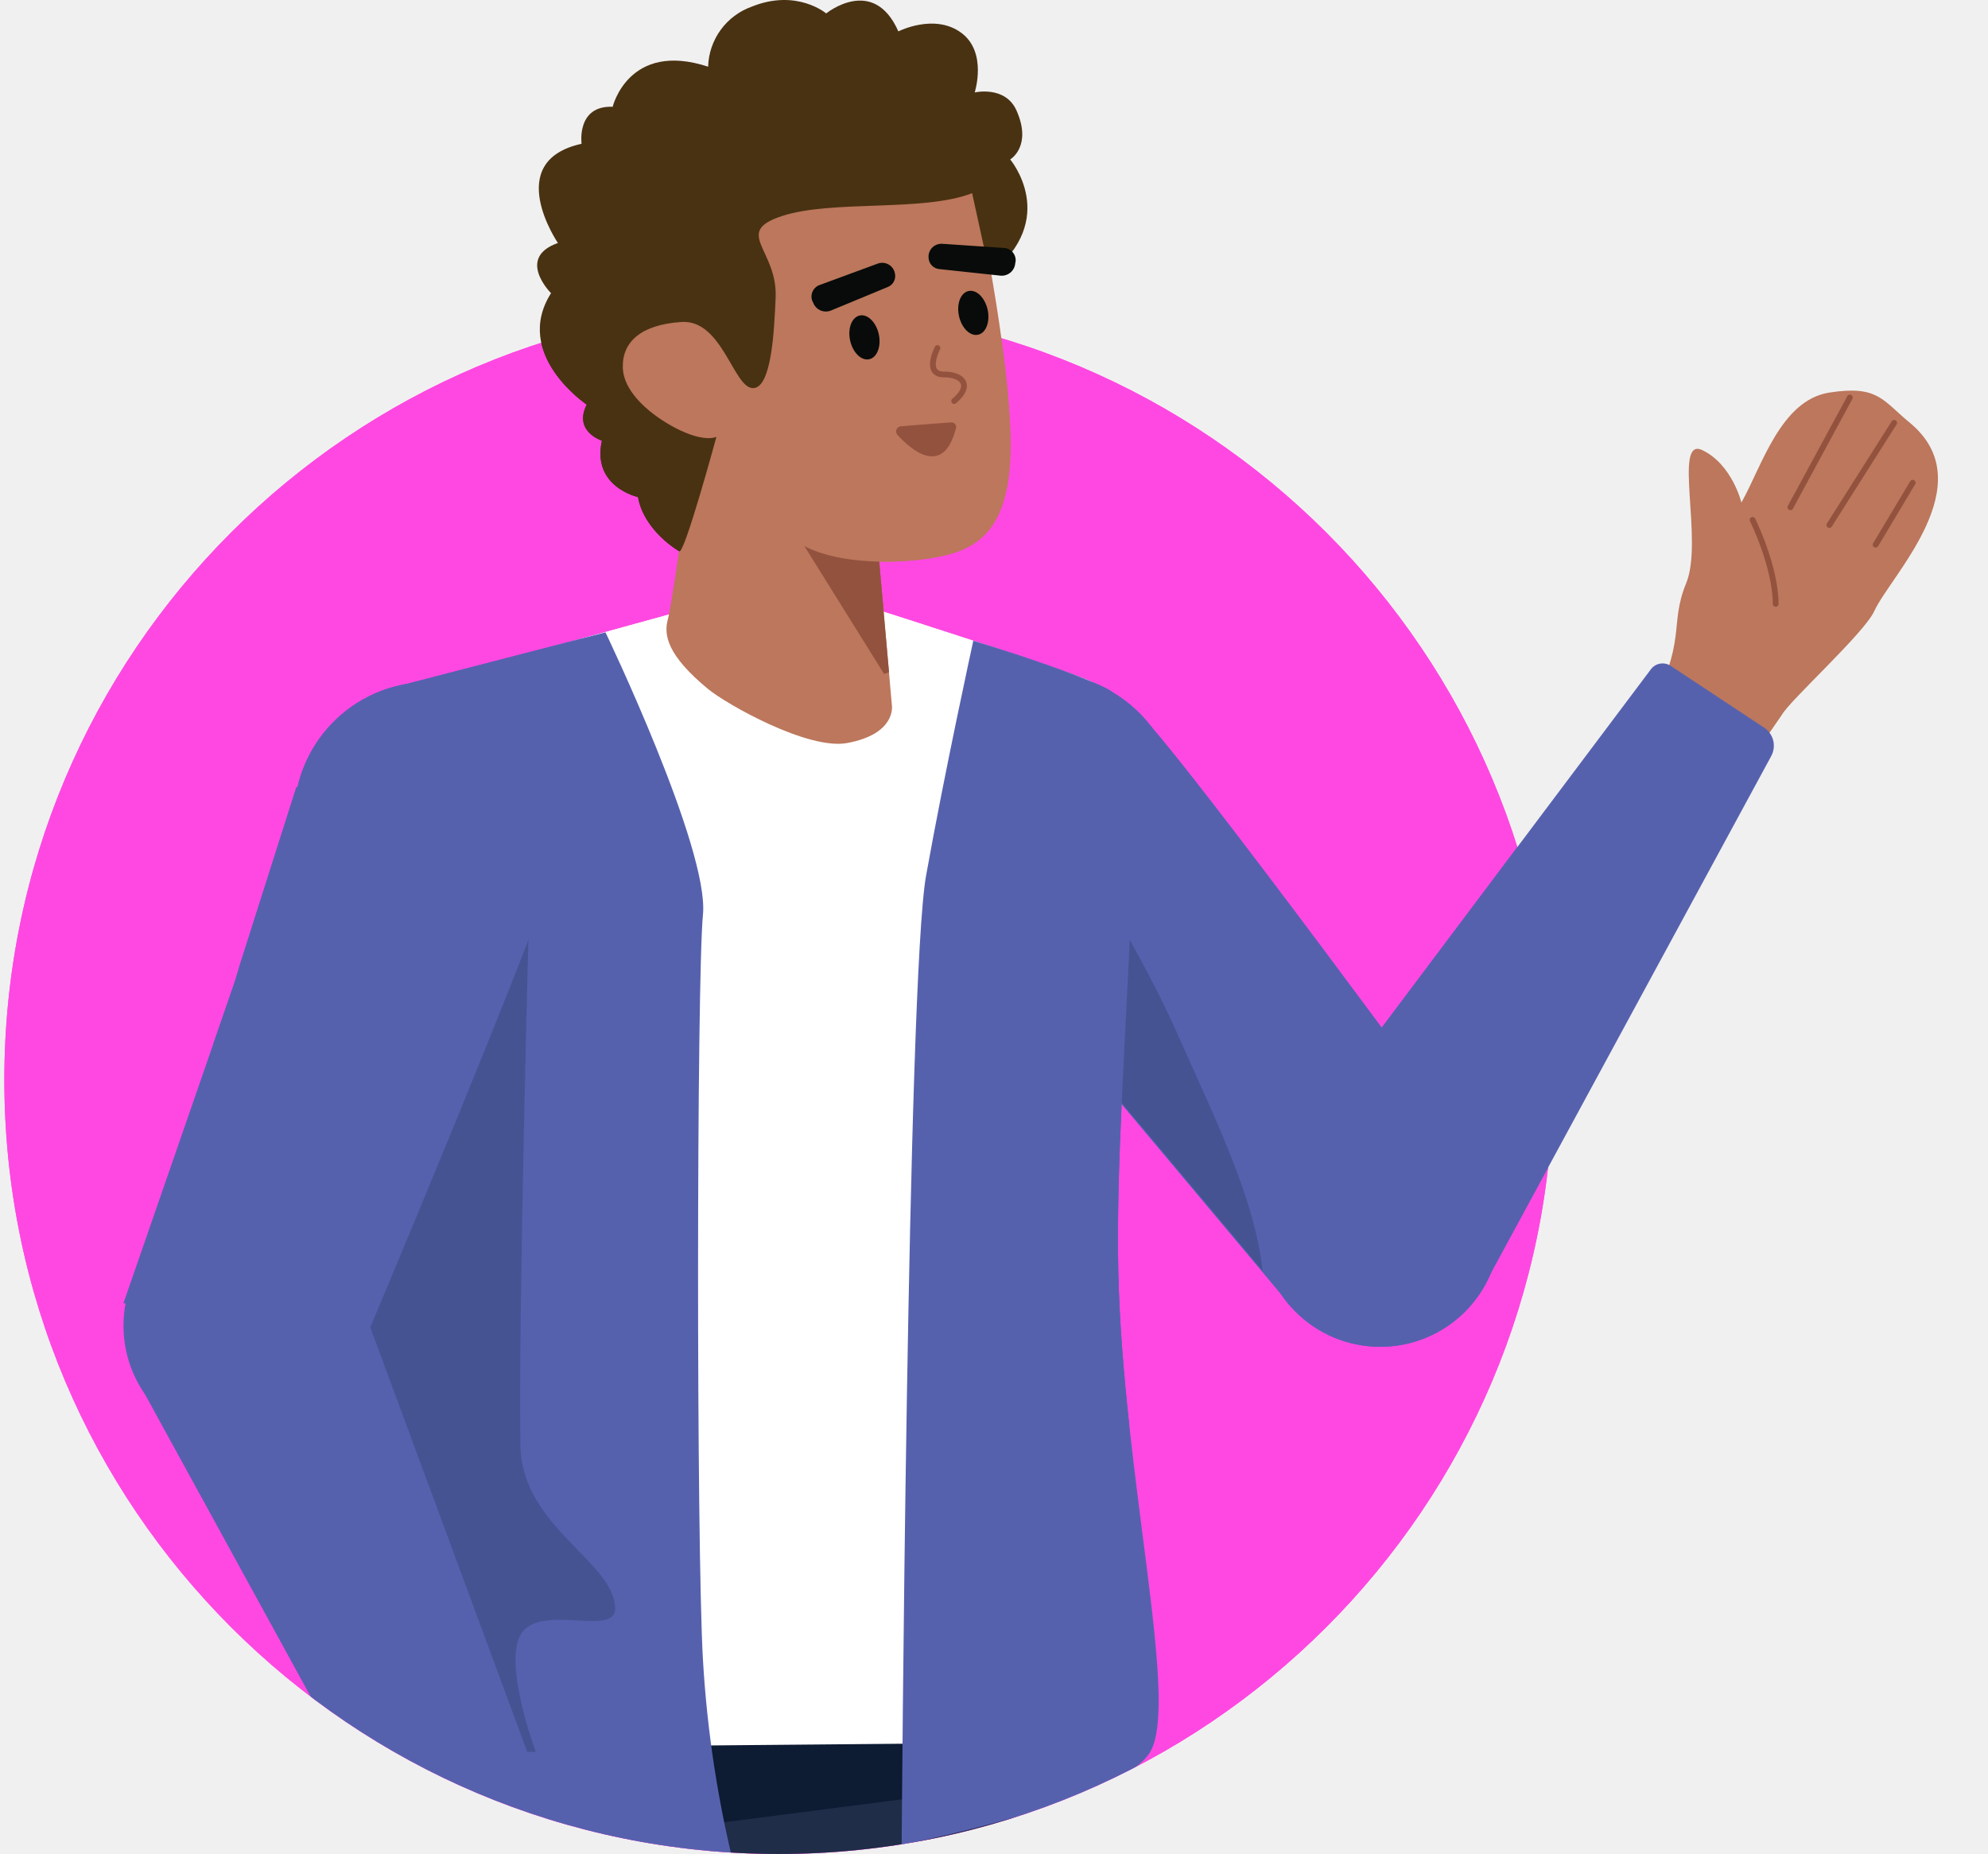
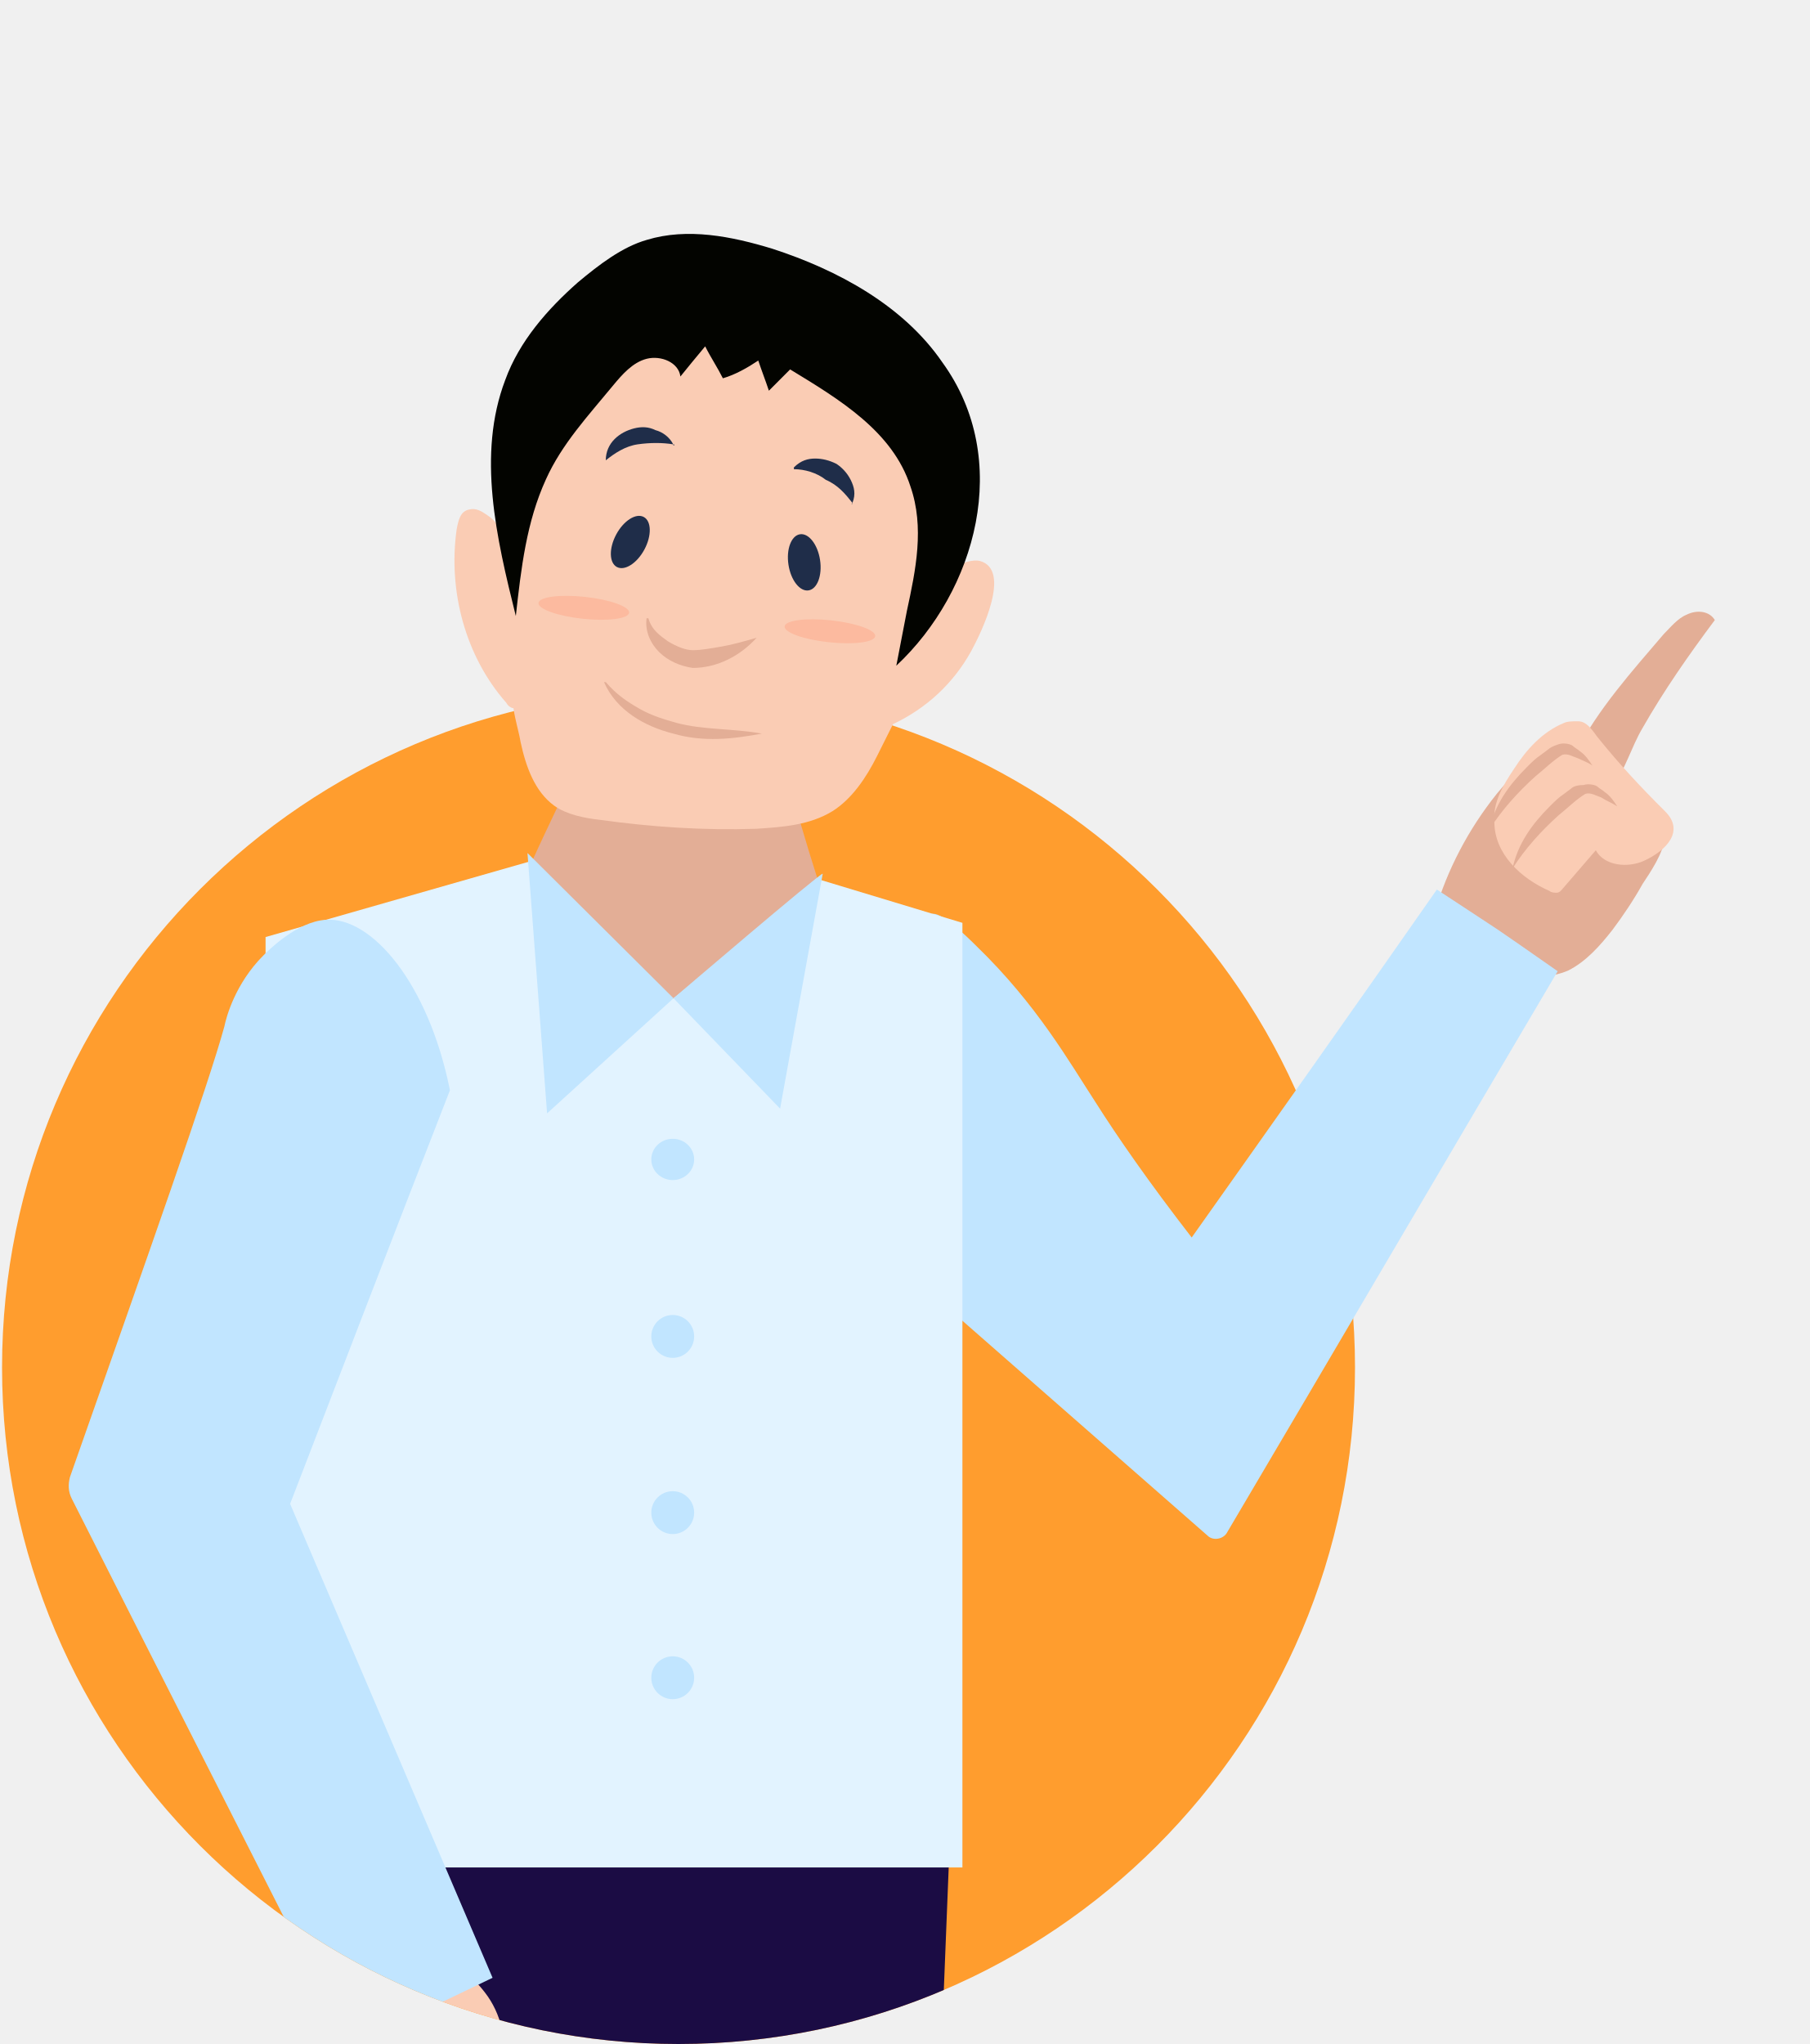
- <svg xmlns="http://www.w3.org/2000/svg" width="372" height="347" viewBox="0 0 372 347" fill="none">
-   <circle cx="145.707" cy="202.108" r="144.892" fill="#FF48E2" />
-   <circle cx="145.707" cy="202.108" r="144.892" fill="#FF48E2" />
-   <mask id="mask0_29_30840" style="mask-type:alpha" maskUnits="userSpaceOnUse" x="39" y="0" width="333" height="267">
-     <rect x="39.887" width="332.113" height="266.993" fill="#C4C4C4" />
+ <svg xmlns="http://www.w3.org/2000/svg" width="503" height="568" viewBox="0 0 503 568" fill="none">
+   <circle r="188" transform="matrix(-1 0 0 1 188.571 380)" fill="#FF9D2E" />
+   <mask id="mask0_529_521" style="mask-type:alpha" maskUnits="userSpaceOnUse" x="0" y="0" width="503" height="568">
+     <path d="M0.571 380C0.571 483.83 84.741 568 188.571 568C241.463 568 289.254 546.157 323.415 511C356.313 477.143 480.071 431.937 480.071 381C584.571 125.5 303.9 0 200.071 0C96.241 0 0.571 276.17 0.571 380Z" fill="#FF9D2E" />
  </mask>
-   <g mask="url(#mask0_29_30840)">
-     <path d="M185.04 156.109C181.161 136.96 190.282 137.453 193.318 134.409C193.318 134.409 204.705 125.018 213.384 133.772C222.569 143.031 275.22 214.961 275.22 214.961L242.276 245.26L236.083 237.871L220.043 218.741L202.886 198.293L200.754 195.966L177.61 169.751C177.61 169.751 187.233 166.189 185.04 156.109Z" fill="#5661AE" />
-     <path d="M171.261 159.371C166.819 146.113 173.968 131.764 187.227 127.323C200.485 122.883 214.834 130.031 219.275 143.289C223.715 156.549 216.567 170.897 203.309 175.337C190.049 179.779 175.701 172.63 171.261 159.371Z" fill="#5661AE" />
-     <path d="M201.058 195.864C200.394 191.861 199.065 183.857 197.636 176.563L190.034 141.254C190.034 141.254 210.449 171.425 219.853 192.442C226.818 208.19 234.898 224.242 236.235 237.82L220.195 218.689L203.038 198.242L201.058 195.864Z" fill="#465393" />
-     <path d="M308.126 133.98C315.954 119.702 312.192 117.278 315.523 109.154C318.803 101.228 312.977 81.576 318.554 84.255C324.131 86.935 325.857 94.056 325.857 94.056C329.671 87.31 333.184 74.895 342.313 73.475C351.445 72.054 352.253 74.927 357.428 79.175C371.196 90.63 353.64 107.846 350.709 114.402C348.823 118.511 334.972 131.039 333.436 133.778L326.464 143.891L308.126 133.98Z" fill="#BC775C" />
-     <path d="M335.025 94.941L346.15 74.399" stroke="#93523E" stroke-width="1.078" stroke-linecap="round" />
-     <path d="M342.313 98.267L354.439 79.137" stroke="#93523E" stroke-width="1.078" stroke-linecap="round" />
-     <path d="M350.975 101.945L357.905 90.359" stroke="#93523E" stroke-width="1.078" stroke-linecap="round" />
-     <path d="M332.275 113.024C332.217 105.911 327.948 97.305 327.948 97.305" stroke="#93523E" stroke-width="1.078" stroke-linecap="round" />
-     <path d="M241.995 214.389L308.986 125.176C309.413 124.652 310.019 124.304 310.687 124.201C311.356 124.096 312.038 124.244 312.604 124.613L330.145 136.215C330.98 136.779 331.573 137.633 331.812 138.611C332.051 139.589 331.918 140.622 331.438 141.507L277.566 240.858L241.995 214.389Z" fill="#5661AE" />
-     <path d="M258.274 252.07C245.884 252.07 235.84 242.026 235.84 229.636C235.84 217.246 245.884 207.203 258.274 207.203C270.664 207.203 280.707 217.246 280.707 229.636C280.707 242.026 270.664 252.07 258.274 252.07Z" fill="#5661AE" />
-     <path d="M164.538 114.243C164.538 114.243 197.247 124.646 203.7 127.346C210.154 130.045 210.584 140.844 211.013 148.492C211.315 153.851 205.266 241.849 204.869 292.814C204.784 303.702 206.814 310.61 208.118 316.662C209.422 322.713 208.118 326.007 208.118 326.007L67.969 327.261C67.969 327.261 72.171 150.184 73.031 143.886C73.892 137.587 67.131 132.163 74.46 128.992L127.976 114.243H164.538Z" fill="white" />
-     <path d="M182.127 119.922C182.127 119.922 176.787 144.348 173.288 163.897C169.789 183.446 168.724 345.279 168.724 345.279C168.724 345.279 209.677 337.318 215.224 327.91C220.771 318.501 210.086 276.229 209.255 237.82C208.423 199.412 216.508 139.805 208.02 129.465C208.02 129.465 205.842 127.308 182.127 119.922Z" fill="#5661AE" />
-     <path d="M113.299 118.352C113.299 118.352 132.73 158.837 131.541 171.176C130.353 183.515 130.285 288.744 131.541 310.714C132.322 324.079 134.358 337.341 137.623 350.324C137.623 350.324 84.615 354.078 64.131 347.666C64.131 347.666 54.407 286.449 60.789 264.58C67.172 242.71 72.048 129.051 72.048 129.051L113.299 118.352Z" fill="#5661AE" />
-     <path d="M98.96 172.757C98.96 172.757 96.97 246.128 97.383 270.585C97.641 285.824 115.066 292.279 115.118 301.103C115.148 306.323 101.359 300.211 97.641 305.609C93.924 311.005 100.279 327.91 100.279 327.91L67.971 327.261L55.031 264.467L82.296 168.981L98.96 172.757Z" fill="#465393" />
-     <path d="M163.868 97.889L166.901 132.083C166.901 132.083 167.711 137.394 158.486 139.074C151.161 140.408 135.94 131.801 132.505 128.966C124.868 122.664 124.162 118.85 124.969 115.93C126.125 111.745 129.904 82.258 129.904 82.258L163.868 97.889Z" fill="#BC775C" />
-     <path d="M165.859 125.872L163.99 104.797L147.71 96.755L165.859 125.872Z" fill="#93523E" stroke="#93523E" />
-     <path d="M181.966 33.172C181.966 33.172 188.203 61.108 189.034 80.134C189.871 99.33 183.011 102.985 174.507 104.419C167.8 105.549 157.366 105.631 150.805 102.355C138.841 96.38 119.2 81.881 116.629 79.067C112.648 74.712 112.922 55.285 128.123 50.481C139.18 46.986 167.372 17.318 181.966 33.172Z" fill="#BC775C" />
-     <path d="M181.906 36.151C172.836 39.706 155.765 37.37 146.389 40.413C137.025 43.466 145.545 46.687 145.137 55.733C144.874 61.592 144.429 72.789 140.833 72.64C137.237 72.493 135.119 59.776 127.536 60.261C119.956 60.755 116.38 63.993 116.546 68.843C116.71 73.683 122.159 77.901 126.457 80.14C131.837 82.927 134.058 81.759 134.058 81.759C134.058 81.759 128.003 104.054 127.088 103.171C127.088 103.171 120.556 99.486 119.378 93.031C119.378 93.031 110.71 91.153 112.63 82.484C112.63 82.484 107.231 80.752 109.792 75.733C109.792 75.733 95.841 66.351 103.112 54.871C103.112 54.871 96.492 48.27 104.399 45.479C104.399 45.479 93.928 30.177 108.824 26.914C108.824 26.914 107.826 19.711 114.644 19.985C114.644 19.985 117.625 7.596 132.507 12.483C132.577 10.002 133.397 7.6 134.856 5.593C136.316 3.587 138.348 2.067 140.687 1.236C149.115 -2.157 154.601 2.513 154.601 2.513C154.601 2.513 163.446 -4.702 168.103 5.876C168.103 5.876 174.793 2.456 179.808 6.09C184.831 9.712 182.39 17.304 182.39 17.304C182.39 17.304 188.13 15.959 190.225 20.713C193.183 27.403 189.029 29.841 189.029 29.841C189.029 29.841 198.374 40.889 185.232 51.354L181.906 36.151Z" fill="#493212" />
-     <path d="M159.079 63.73C158.585 61.471 159.386 59.377 160.866 59.053C162.346 58.73 163.946 60.3 164.44 62.559C164.933 64.818 164.133 66.912 162.653 67.235C161.173 67.559 159.573 65.989 159.079 63.73Z" fill="#080B09" />
-     <path d="M179.447 59.143C178.953 56.884 179.754 54.791 181.234 54.467C182.714 54.144 184.314 55.713 184.808 57.973C185.301 60.232 184.501 62.326 183.021 62.649C181.541 62.972 179.94 61.403 179.447 59.143Z" fill="#080B09" />
-     <path d="M175.419 65.142C175.419 65.142 172.891 70.014 176.545 70.088C180.037 70.039 182.071 72.088 178.549 75.057" stroke="#93523E" stroke-width="1.078" stroke-linecap="round" />
-     <path d="M178.009 79.562L177.993 79.564L177.978 79.565C175.812 79.721 171.486 80.032 168.611 80.287H168.606C168.522 80.293 168.442 80.323 168.373 80.372C168.305 80.421 168.251 80.488 168.218 80.566C168.185 80.643 168.174 80.728 168.186 80.811C168.197 80.891 168.23 80.968 168.28 81.031C168.913 81.728 169.745 82.556 170.67 83.27C171.605 83.993 172.604 84.573 173.563 84.805C174.503 85.03 175.389 84.92 176.183 84.284C177 83.628 177.781 82.364 178.365 80.141L178.374 80.103L178.39 80.067C178.416 80.008 178.426 79.944 178.419 79.879C178.411 79.815 178.387 79.754 178.348 79.702C178.31 79.65 178.258 79.611 178.198 79.586C178.139 79.561 178.073 79.553 178.009 79.562Z" fill="#93523E" stroke="#93523E" />
-     <path d="M151.982 56.285L152.184 56.695C152.428 57.317 152.908 57.818 153.519 58.088C154.129 58.358 154.823 58.375 155.446 58.136L166.06 53.743C166.582 53.552 167.014 53.171 167.269 52.676C167.524 52.182 167.584 51.609 167.437 51.073C167.362 50.74 167.219 50.426 167.013 50.154C166.809 49.88 166.549 49.654 166.25 49.489C165.952 49.324 165.622 49.223 165.282 49.196C164.942 49.168 164.6 49.212 164.278 49.326L153.462 53.31C153.167 53.403 152.892 53.556 152.657 53.757C152.421 53.959 152.229 54.206 152.09 54.484C151.952 54.761 151.871 55.064 151.853 55.374C151.834 55.684 151.878 55.993 151.982 56.285Z" fill="#080B09" />
-     <path d="M187.792 46.404L176.292 45.629C175.951 45.61 175.611 45.664 175.293 45.787C174.974 45.91 174.685 46.099 174.445 46.341C174.205 46.583 174.019 46.874 173.9 47.194C173.781 47.514 173.731 47.855 173.754 48.196C173.764 48.751 173.982 49.284 174.366 49.686C174.75 50.089 175.272 50.332 175.827 50.369L187.248 51.594C187.914 51.647 188.575 51.436 189.085 51.005C189.595 50.574 189.914 49.958 189.972 49.293L190.052 48.843C190.068 48.533 190.023 48.223 189.918 47.932C189.813 47.639 189.65 47.372 189.439 47.144C189.228 46.916 188.974 46.734 188.691 46.607C188.408 46.48 188.103 46.411 187.792 46.404Z" fill="#080B09" />
-     <path d="M70.994 146.645C85.429 133.48 89.692 141.559 93.864 142.599C93.864 142.599 107.771 147.544 104.72 159.487C101.494 172.124 66.836 254.251 66.836 254.251L23.102 243.898L27.073 232.445L35.245 208.855L43.972 183.63L44.874 180.605L55.473 147.28C55.473 147.28 63.472 153.706 70.994 146.645Z" fill="#5661AE" />
-     <path d="M63.884 172.199C53.263 163.106 52.023 147.123 61.116 136.502C70.209 125.879 86.192 124.64 96.814 133.734C107.436 142.827 108.675 158.81 99.581 169.431C90.489 180.053 74.506 181.292 63.884 172.199Z" fill="#5661AE" />
-     <path d="M67.172 242.71L105.849 347.356C106.058 347.999 106.022 348.696 105.748 349.314C105.473 349.932 104.98 350.426 104.362 350.701L85.106 359.158C84.18 359.552 83.14 359.588 82.189 359.259C81.237 358.93 80.442 358.259 79.957 357.375L25.651 258.262L67.172 242.71Z" fill="#5661AE" />
-     <path d="M45.537 270.562C33.147 270.562 23.104 260.518 23.104 248.128C23.104 235.738 33.147 225.695 45.537 225.695C57.927 225.695 67.971 235.738 67.971 248.128C67.971 260.518 57.927 270.562 45.537 270.562Z" fill="#5661AE" />
-   </g>
-   <mask id="mask1_29_30840" style="mask-type:alpha" maskUnits="userSpaceOnUse" x="0" y="57" width="291" height="290">
-     <circle cx="145.707" cy="202.108" r="144.892" fill="#FF48E2" />
-   </mask>
-   <g mask="url(#mask1_29_30840)">
-     <path d="M206.185 320.544L229.419 505.819H164.459L108.028 321.473L206.185 320.544Z" fill="#1F2D49" />
-     <path d="M68.621 321.473C69.154 330.869 69.154 340.287 68.621 349.682C66.46 380.053 73.366 468.742 73.31 480.411C73.255 492.082 80.942 656.453 80.942 656.453H127.646C127.646 656.453 139.584 515.191 139.86 499.024C140.135 482.858 142.914 322.137 142.914 322.137L68.621 321.473Z" fill="#1F2D49" />
-     <path d="M207.593 331.762L68.62 349.682V321.473L206.873 326.019L207.593 331.762Z" fill="#0D1B33" />
-     <path d="M100.268 341.939C100.268 341.939 106.507 353.735 108.029 355.089C109.55 356.442 134.639 359.537 139.498 361.277C144.357 363.017 146.678 365.648 146.678 368.007H87.699C87.699 368.007 86.173 366.584 85.074 362.051C83.974 357.516 82.051 355.593 82.051 355.593L100.268 341.939Z" fill="#BC775C" />
-     <path d="M185.04 156.109C181.161 136.96 190.282 137.453 193.318 134.409C193.318 134.409 204.705 125.018 213.384 133.772C222.569 143.031 275.22 214.961 275.22 214.961L242.276 245.26L236.083 237.871L220.043 218.741L202.886 198.293L200.754 195.966L177.61 169.751C177.61 169.751 187.233 166.189 185.04 156.109Z" fill="#5661AE" />
-     <path d="M171.261 159.371C166.819 146.113 173.968 131.764 187.227 127.323C200.485 122.883 214.834 130.031 219.275 143.289C223.715 156.549 216.567 170.897 203.309 175.337C190.049 179.779 175.701 172.63 171.261 159.371Z" fill="#5661AE" />
-     <path d="M201.058 195.864C200.394 191.861 199.065 183.857 197.636 176.563L190.034 141.254C190.034 141.254 210.449 171.425 219.853 192.442C226.818 208.19 234.898 224.242 236.235 237.82L220.195 218.689L203.038 198.242L201.058 195.864Z" fill="#465393" />
-     <path d="M241.995 214.389L308.986 125.176C309.413 124.652 310.019 124.304 310.687 124.201C311.356 124.096 312.038 124.244 312.604 124.613L330.145 136.215C330.98 136.779 331.573 137.633 331.812 138.611C332.051 139.589 331.918 140.622 331.438 141.507L277.566 240.858L241.995 214.389Z" fill="#5661AE" />
-     <path d="M258.274 252.07C245.884 252.07 235.84 242.026 235.84 229.636C235.84 217.246 245.884 207.203 258.274 207.203C270.664 207.203 280.707 217.246 280.707 229.636C280.707 242.026 270.664 252.07 258.274 252.07Z" fill="#5661AE" />
-     <path d="M164.538 114.243C164.538 114.243 197.247 124.646 203.7 127.346C210.154 130.045 210.584 140.844 211.013 148.492C211.315 153.851 205.266 241.849 204.869 292.814C204.784 303.702 206.814 310.61 208.118 316.662C209.422 322.713 208.118 326.007 208.118 326.007L67.969 327.261C67.969 327.261 72.171 150.184 73.031 143.886C73.892 137.587 67.131 132.163 74.46 128.992L127.976 114.243H164.538Z" fill="white" />
-     <path d="M182.127 119.922C182.127 119.922 176.787 144.348 173.288 163.897C169.789 183.446 168.724 345.279 168.724 345.279C168.724 345.279 209.677 337.318 215.224 327.91C220.771 318.501 210.086 276.229 209.255 237.82C208.423 199.412 216.508 139.805 208.02 129.465C208.02 129.465 205.842 127.308 182.127 119.922Z" fill="#5661AE" />
-     <path d="M113.299 118.352C113.299 118.352 132.73 158.837 131.541 171.176C130.353 183.515 130.285 288.744 131.541 310.714C132.322 324.079 134.358 337.341 137.623 350.324C137.623 350.324 84.615 354.078 64.131 347.666C64.131 347.666 54.407 286.449 60.789 264.58C67.172 242.71 72.048 129.051 72.048 129.051L113.299 118.352Z" fill="#5661AE" />
-     <path d="M98.96 172.757C98.96 172.757 96.97 246.128 97.383 270.585C97.641 285.824 115.066 292.279 115.118 301.103C115.148 306.323 101.359 300.211 97.641 305.609C93.924 311.005 100.279 327.91 100.279 327.91L67.971 327.261L55.031 264.467L82.296 168.981L98.96 172.757Z" fill="#465393" />
-     <path d="M163.868 97.889L166.901 132.083C166.901 132.083 167.711 137.394 158.486 139.074C151.161 140.408 135.94 131.801 132.505 128.966C124.868 122.664 124.162 118.85 124.969 115.93C126.125 111.745 129.904 82.258 129.904 82.258L163.868 97.889Z" fill="#BC775C" />
-     <path d="M165.859 125.872L163.99 104.797L147.71 96.755L165.859 125.872Z" fill="#93523E" stroke="#93523E" />
-     <path d="M181.966 33.172C181.966 33.172 188.203 61.108 189.034 80.134C189.871 99.33 183.011 102.985 174.507 104.419C167.8 105.549 157.366 105.631 150.805 102.355C138.841 96.38 119.2 81.881 116.629 79.067C112.648 74.712 112.922 55.285 128.123 50.481C139.18 46.986 167.372 17.318 181.966 33.172Z" fill="#BC775C" />
-     <path d="M181.906 36.151C172.836 39.706 155.765 37.37 146.389 40.413C137.025 43.466 145.545 46.687 145.137 55.733C144.874 61.592 144.429 72.789 140.833 72.64C137.237 72.493 135.119 59.776 127.536 60.261C119.956 60.755 116.38 63.993 116.546 68.843C116.71 73.683 122.159 77.901 126.457 80.14C131.837 82.927 134.058 81.759 134.058 81.759C134.058 81.759 128.003 104.054 127.088 103.171C127.088 103.171 120.556 99.486 119.378 93.031C119.378 93.031 110.71 91.153 112.63 82.484C112.63 82.484 107.231 80.752 109.792 75.733C109.792 75.733 95.841 66.351 103.112 54.871C103.112 54.871 96.492 48.27 104.399 45.479C104.399 45.479 93.928 30.177 108.824 26.914C108.824 26.914 107.826 19.711 114.644 19.985C114.644 19.985 117.625 7.596 132.507 12.483C132.577 10.002 133.397 7.6 134.856 5.593C136.316 3.587 138.348 2.067 140.687 1.236C149.115 -2.157 154.601 2.513 154.601 2.513C154.601 2.513 163.446 -4.702 168.103 5.876C168.103 5.876 174.793 2.456 179.808 6.09C184.831 9.712 182.39 17.304 182.39 17.304C182.39 17.304 188.13 15.959 190.225 20.713C193.183 27.403 189.029 29.841 189.029 29.841C189.029 29.841 198.374 40.889 185.232 51.354L181.906 36.151Z" fill="#493212" />
-     <path d="M159.079 63.73C158.585 61.471 159.386 59.377 160.866 59.053C162.346 58.73 163.946 60.3 164.44 62.559C164.933 64.818 164.133 66.912 162.653 67.235C161.173 67.559 159.573 65.989 159.079 63.73Z" fill="#080B09" />
-     <path d="M179.447 59.143C178.953 56.884 179.754 54.791 181.234 54.467C182.714 54.144 184.314 55.713 184.808 57.973C185.301 60.232 184.501 62.326 183.021 62.649C181.541 62.972 179.94 61.403 179.447 59.143Z" fill="#080B09" />
-     <path d="M175.419 65.142C175.419 65.142 172.891 70.014 176.545 70.088C180.037 70.039 182.071 72.088 178.549 75.057" stroke="#93523E" stroke-width="1.078" stroke-linecap="round" />
-     <path d="M178.009 79.562L177.993 79.564L177.978 79.565C175.812 79.721 171.486 80.032 168.611 80.287H168.606C168.522 80.293 168.442 80.323 168.373 80.372C168.305 80.421 168.251 80.488 168.218 80.566C168.185 80.643 168.174 80.728 168.186 80.811C168.197 80.891 168.23 80.968 168.28 81.031C168.913 81.728 169.745 82.556 170.67 83.27C171.605 83.993 172.604 84.573 173.563 84.805C174.503 85.03 175.389 84.92 176.183 84.284C177 83.628 177.781 82.364 178.365 80.141L178.374 80.103L178.39 80.067C178.416 80.008 178.426 79.944 178.419 79.879C178.411 79.815 178.387 79.754 178.348 79.702C178.31 79.65 178.258 79.611 178.198 79.586C178.139 79.561 178.073 79.553 178.009 79.562Z" fill="#93523E" stroke="#93523E" />
-     <path d="M151.982 56.285L152.184 56.695C152.428 57.317 152.908 57.818 153.519 58.088C154.129 58.358 154.823 58.375 155.446 58.136L166.06 53.743C166.582 53.552 167.014 53.171 167.269 52.676C167.524 52.182 167.584 51.609 167.437 51.073C167.362 50.74 167.219 50.426 167.013 50.154C166.809 49.88 166.549 49.654 166.25 49.489C165.952 49.324 165.622 49.223 165.282 49.196C164.942 49.168 164.6 49.212 164.278 49.326L153.462 53.31C153.167 53.403 152.892 53.556 152.657 53.757C152.421 53.959 152.229 54.206 152.09 54.484C151.952 54.761 151.871 55.064 151.853 55.374C151.834 55.684 151.878 55.993 151.982 56.285Z" fill="#080B09" />
-     <path d="M70.994 146.645C85.429 133.48 89.692 141.559 93.864 142.599C93.864 142.599 107.771 147.544 104.72 159.487C101.494 172.124 66.836 254.251 66.836 254.251L23.102 243.898L27.073 232.445L35.245 208.855L43.972 183.63L44.874 180.605L55.473 147.28C55.473 147.28 63.472 153.706 70.994 146.645Z" fill="#5661AE" />
-     <path d="M63.884 172.199C53.263 163.106 52.023 147.123 61.116 136.502C70.209 125.879 86.192 124.64 96.814 133.734C107.436 142.827 108.675 158.81 99.581 169.431C90.489 180.053 74.506 181.292 63.884 172.199Z" fill="#5661AE" />
-     <path d="M67.172 242.71L105.849 347.356C106.058 347.999 106.022 348.696 105.748 349.314C105.473 349.932 104.98 350.426 104.362 350.701L85.106 359.158C84.18 359.552 83.14 359.588 82.189 359.259C81.237 358.93 80.442 358.259 79.957 357.375L25.651 258.262L67.172 242.71Z" fill="#5661AE" />
-     <path d="M45.537 270.562C33.147 270.562 23.104 260.518 23.104 248.128C23.104 235.738 33.147 225.695 45.537 225.695C57.927 225.695 67.971 235.738 67.971 248.128C67.971 260.518 57.927 270.562 45.537 270.562Z" fill="#5661AE" />
+   <g mask="url(#mask0_529_521)">
+     <path d="M180.122 489.822L163.363 883.765H104.213L83.511 489.822H180.122Z" fill="#1B0C44" />
+     <path d="M264.821 489.822L249.087 883.765H191.067L170.416 489.822H264.821Z" fill="#1B0C44" />
+     <path d="M476.571 172.301C475.098 169.836 471.663 169.343 468.718 170.822C466.265 171.808 464.301 174.272 462.338 176.244C453.504 186.595 444.18 196.947 437.8 209.269C437.8 210.255 437.309 211.241 437.309 212.227C437.309 213.213 437.8 214.199 438.781 215.184C441.726 218.635 444.67 222.578 448.106 218.635C451.541 214.199 453.504 207.298 456.449 202.369C462.338 192.017 469.209 182.159 476.571 172.301Z" fill="#E3AE96" />
+     <path d="M448.119 258.404C444.663 262.832 440.713 267.26 435.775 269.72C426.394 273.655 415.532 270.212 406.151 266.276C402.695 264.8 399.239 263.324 398.251 259.88C397.758 257.912 398.251 255.452 398.745 253.484C402.201 241.676 408.126 230.361 416.026 220.521C420.47 215.109 425.901 209.697 433.307 209.697C438.738 209.697 443.675 212.649 448.119 216.093C452.562 219.537 462.931 226.917 462.437 233.313C462.437 236.756 458.487 242.66 456.512 245.612C454.044 250.04 451.081 254.468 448.119 258.404Z" fill="#E3AE96" />
+     <path d="M443.981 204.852C442.498 202.888 441.015 200.432 438.543 200.432C437.06 200.432 435.576 200.432 434.588 200.923C428.655 203.379 424.205 208.29 420.744 213.693C417.778 218.114 414.811 223.026 415.305 228.428C415.305 237.27 422.722 244.146 430.632 247.584C431.127 248.075 432.115 248.075 432.61 248.075C433.599 248.075 434.093 247.093 434.588 246.602C437.554 243.164 440.52 239.725 443.487 236.287C445.959 240.708 452.386 241.199 456.836 239.234C463.263 236.287 468.207 230.884 462.769 225.481C455.847 218.605 449.914 212.22 443.981 204.852Z" fill="#FACCB4" />
+     <path d="M449.448 224.069C448.461 222.589 447.475 221.11 445.996 220.124C445.503 219.631 444.516 219.138 444.023 218.645C443.53 218.152 441.557 217.658 440.078 218.152C438.105 218.152 437.119 218.645 436.626 219.138L434.653 220.617C433.174 221.603 432.188 222.589 430.708 224.069C425.777 228.999 421.832 234.423 420.352 241.326C423.804 235.903 428.243 230.972 433.174 226.534C435.64 224.562 438.105 222.096 440.571 220.617C442.051 220.124 443.53 221.11 445.009 221.603C446.489 222.589 447.968 223.082 449.448 224.069C449.448 224.069 448.955 224.069 449.448 224.069Z" fill="#E3AE96" />
+     <path d="M442.544 212.723C441.558 211.244 440.572 209.764 439.092 208.778C438.599 208.285 437.613 207.792 437.12 207.299C436.627 206.806 434.654 206.313 433.175 206.806C431.695 207.299 430.709 207.792 430.216 208.285L428.243 209.764C426.764 210.75 425.778 211.737 424.298 213.216C419.367 218.147 415.422 223.571 413.942 230.474C417.394 225.05 421.832 220.119 426.764 215.681C429.23 213.709 431.695 211.244 434.161 209.764C435.64 209.271 437.12 210.257 438.599 210.75C439.586 211.244 441.065 211.737 442.544 212.723Z" fill="#E3AE96" />
+     <path d="M258.607 254.102C259.595 253.608 262.064 253.608 271.445 262.982C288.232 279.261 297.119 295.047 304.525 306.394C310.45 315.767 319.337 328.593 331.187 343.886C353.899 311.82 376.611 279.754 399.323 247.195C421.047 261.502 411.666 255.088 432.897 269.888C402.285 321.686 371.673 373.978 341.062 425.777C340.074 427.75 337.112 428.243 335.631 426.763C307.487 402.097 279.344 377.431 251.201 352.765C247.251 299.487 247.745 256.568 258.607 254.102Z" fill="#C1E5FF" />
+     <path d="M267.468 256.446L198.971 235.723H160.042L73.805 260.393V518.938H267.468V256.446Z" fill="#E2F3FF" />
+     <path d="M97.343 461.239C104.741 477.018 108.686 493.782 111.645 510.547C113.124 520.409 115.097 530.764 121.014 539.146C125.453 545.063 132.357 549.501 136.302 555.911C140.247 562.321 141.233 570.704 139.754 578.1C138.274 585.496 133.836 592.399 128.905 598.316C124.959 592.399 120.521 586.975 116.576 581.058C109.179 570.21 101.289 559.363 93.891 549.008C83.042 533.722 74.659 516.464 65.782 499.699C55.919 481.948 46.056 465.677 38.659 446.94C37.18 443.981 36.194 440.529 37.18 437.078C38.166 434.612 40.139 433.133 42.111 432.147C47.536 428.695 53.454 425.244 59.865 423.765C65.289 422.778 67.755 424.258 72.193 428.202C83.042 436.585 91.426 448.419 97.343 461.239Z" fill="#FACCB4" />
+     <path d="M137.781 585.496C137.781 582.538 136.795 579.086 135.316 574.648C132.357 568.238 128.412 563.8 125.946 561.828" fill="#E3AE96" />
+     <path d="M90.496 255.611C82.6 256.105 74.703 263.997 73.222 265.477C65.326 273.369 62.858 282.741 62.365 285.208C57.923 301.486 41.636 347.36 19.427 410.499C18.934 412.472 18.934 414.445 19.921 416.418C45.584 467.225 71.248 517.539 96.912 568.346C122.576 556.508 111.225 561.934 136.889 549.602C118.134 505.7 99.38 461.799 80.626 417.898C95.432 379.423 110.238 340.947 125.044 302.966C119.121 273.369 103.328 254.625 90.496 255.611Z" fill="#C1E5FF" />
+     <path d="M217.953 213.143C220.912 223.481 223.871 233.82 227.324 244.65C214.007 255.48 200.691 266.803 186.881 277.634C174.058 264.834 160.741 252.034 147.918 239.235C152.356 229.389 157.289 219.543 161.727 209.697C180.469 210.682 199.211 211.666 217.953 213.143Z" fill="#E3AE96" />
+     <path d="M126.922 147.013C127.415 144.549 127.908 142.084 130.373 141.591C132.344 141.099 133.823 142.084 135.302 143.07C136.78 144.056 137.766 145.041 138.752 146.52C141.217 121.384 151.075 97.728 173.748 81.956C189.521 70.621 203.322 71.114 220.081 79.985C235.361 87.871 261.485 102.656 267.893 119.906C269.864 125.327 269.371 131.734 268.385 137.649C267.4 144.549 265.921 150.956 264.442 157.856C267.4 156.377 270.357 155.391 272.329 155.884C281.201 158.348 272.822 175.598 269.864 181.02C264.935 189.891 257.542 196.791 248.176 201.227C246.698 204.184 245.219 207.141 243.74 210.098C240.783 216.012 236.84 221.926 231.418 225.376C225.01 229.319 217.616 229.812 210.223 230.305C195.436 230.798 181.142 229.812 166.848 227.841C162.411 227.348 157.482 226.362 154.032 223.898C148.61 219.955 146.146 213.055 144.667 206.155C144.174 203.198 143.188 200.241 142.695 196.791C142.202 196.791 141.217 196.298 140.724 195.312C129.387 182.498 124.458 164.263 126.922 147.013Z" fill="#FACCB4" />
+     <path d="M249.096 184.991C250.079 180.061 251.063 174.638 252.047 169.707C254.506 158.367 256.965 146.534 253.03 135.195C248.112 119.91 233.357 111.036 219.586 102.654C217.619 104.626 215.652 106.598 213.684 108.571C212.701 105.612 211.717 103.147 210.734 100.189C207.783 102.161 204.34 104.133 200.897 105.119C199.422 102.161 197.454 99.203 195.979 96.245C193.52 99.203 191.061 102.161 189.093 104.626C188.602 100.682 183.683 98.71 179.749 99.696C175.814 100.682 172.863 104.133 170.404 107.091C163.519 115.473 156.141 123.362 151.715 133.222C146.305 145.055 144.829 157.874 143.354 171.186C137.944 149.493 132.534 126.32 140.403 105.612C144.338 94.765 152.207 85.891 160.568 78.495C166.47 73.565 172.863 68.634 179.749 66.662C191.061 63.211 203.356 65.676 214.668 69.127C232.866 75.044 251.063 84.905 261.883 100.682C281.556 127.799 271.228 164.284 249.096 184.991Z" fill="#030400" />
+     <path d="M210.274 177.225C206.822 178.211 203.37 179.197 200.411 179.69C197.452 180.183 194.986 180.676 192.521 180.676C190.548 180.676 188.082 179.69 185.617 178.211C183.644 176.732 181.178 175.252 180.192 171.801C180.192 171.801 180.192 171.801 179.699 171.801C179.206 175.252 180.685 178.704 183.151 181.169C185.617 183.635 189.069 185.114 192.521 185.607C199.425 185.607 205.835 182.156 210.274 177.225C210.767 177.225 210.767 177.225 210.274 177.225C210.274 177.225 210.767 177.225 210.274 177.225Z" fill="#E3AE96" />
+     <path d="M211.753 203.854C203.369 202.375 195.479 202.868 188.082 200.896C184.63 199.909 181.178 198.923 177.726 196.951C174.274 194.979 171.315 193.006 168.356 189.555C168.356 189.555 168.356 189.555 167.863 189.555C171.315 197.444 179.205 201.882 187.096 203.854C195.479 206.32 203.863 205.333 211.753 203.854Z" fill="#E3AE96" />
+     <path d="M219.126 156.934C218.468 152.627 219.899 148.836 222.322 148.465C224.745 148.095 227.242 151.287 227.9 155.594C228.558 159.901 227.128 163.693 224.705 164.063C222.282 164.433 219.784 161.241 219.126 156.934Z" fill="#1F2D49" />
+     <path d="M171.434 157.56C169.275 156.399 169.198 152.347 171.263 148.509C173.327 144.672 176.75 142.502 178.909 143.663C181.068 144.824 181.144 148.876 179.08 152.714C177.016 156.551 173.593 158.721 171.434 157.56Z" fill="#1F2D49" />
+     <path d="M236.904 139.751C237.89 137.286 237.397 135.313 236.411 133.341C235.424 131.368 233.945 129.889 232.466 128.903C230.493 127.917 228.52 127.424 226.548 127.424C224.575 127.424 222.603 127.917 220.63 129.889C220.63 129.889 220.63 129.889 220.63 130.382C223.589 130.382 227.041 131.368 229.507 133.341C232.959 134.82 234.931 137.286 236.904 139.751C236.904 140.244 236.411 140.244 236.904 139.751C236.904 140.244 236.904 140.244 236.904 139.751Z" fill="#1F2D49" />
+     <path d="M187.095 123.476C186.109 121.504 184.136 120.025 182.164 119.532C180.191 118.546 178.218 118.546 176.246 119.039C174.273 119.532 172.301 120.518 170.821 121.997C169.342 123.476 168.356 125.449 168.356 127.914C170.821 125.942 173.78 123.97 177.232 123.476C180.684 122.983 184.136 122.983 187.095 123.476C187.588 123.97 187.095 123.97 187.095 123.476C187.588 123.476 187.588 123.97 187.095 123.476Z" fill="#1F2D49" />
+     <path d="M186.959 327.925C183.67 327.925 181.004 325.357 181.004 322.19C181.004 319.023 183.67 316.455 186.959 316.455C190.248 316.455 192.915 319.023 192.915 322.19C192.915 325.357 190.248 327.925 186.959 327.925Z" fill="#C1E5FF" />
+     <path d="M186.959 377.329C183.67 377.329 181.004 374.663 181.004 371.373C181.004 368.084 183.67 365.418 186.959 365.418C190.248 365.418 192.915 368.084 192.915 371.373C192.915 374.663 190.248 377.329 186.959 377.329Z" fill="#C1E5FF" />
+     <path d="M186.959 426.296C183.67 426.296 181.004 423.629 181.004 420.34C181.004 417.051 183.67 414.385 186.959 414.385C190.248 414.385 192.915 417.051 192.915 420.34C192.915 423.629 190.248 426.296 186.959 426.296Z" fill="#C1E5FF" />
+     <path d="M186.959 472.177C183.67 472.177 181.004 469.51 181.004 466.221C181.004 462.932 183.67 460.266 186.959 460.266C190.248 460.266 192.915 462.932 192.915 466.221C192.915 469.51 190.248 472.177 186.959 472.177Z" fill="#C1E5FF" />
+     <path d="M228.647 242.781C227.66 242.781 187.179 277.404 187.179 277.404L216.799 308.071L228.647 242.781Z" fill="#C1E5FF" />
+     <path d="M187.18 277.402L146.594 237.045L152.039 309.393L187.18 277.402Z" fill="#C1E5FF" />
+     <ellipse rx="12.668" ry="3.058" transform="matrix(-0.994228 -0.107289 -0.107289 0.994228 230.647 175.425)" fill="#FCBA9F" />
+     <ellipse rx="12.668" ry="3.058" transform="matrix(-0.994228 -0.107289 -0.107289 0.994228 162.249 168.906)" fill="#FCBA9F" />
  </g>
</svg>
